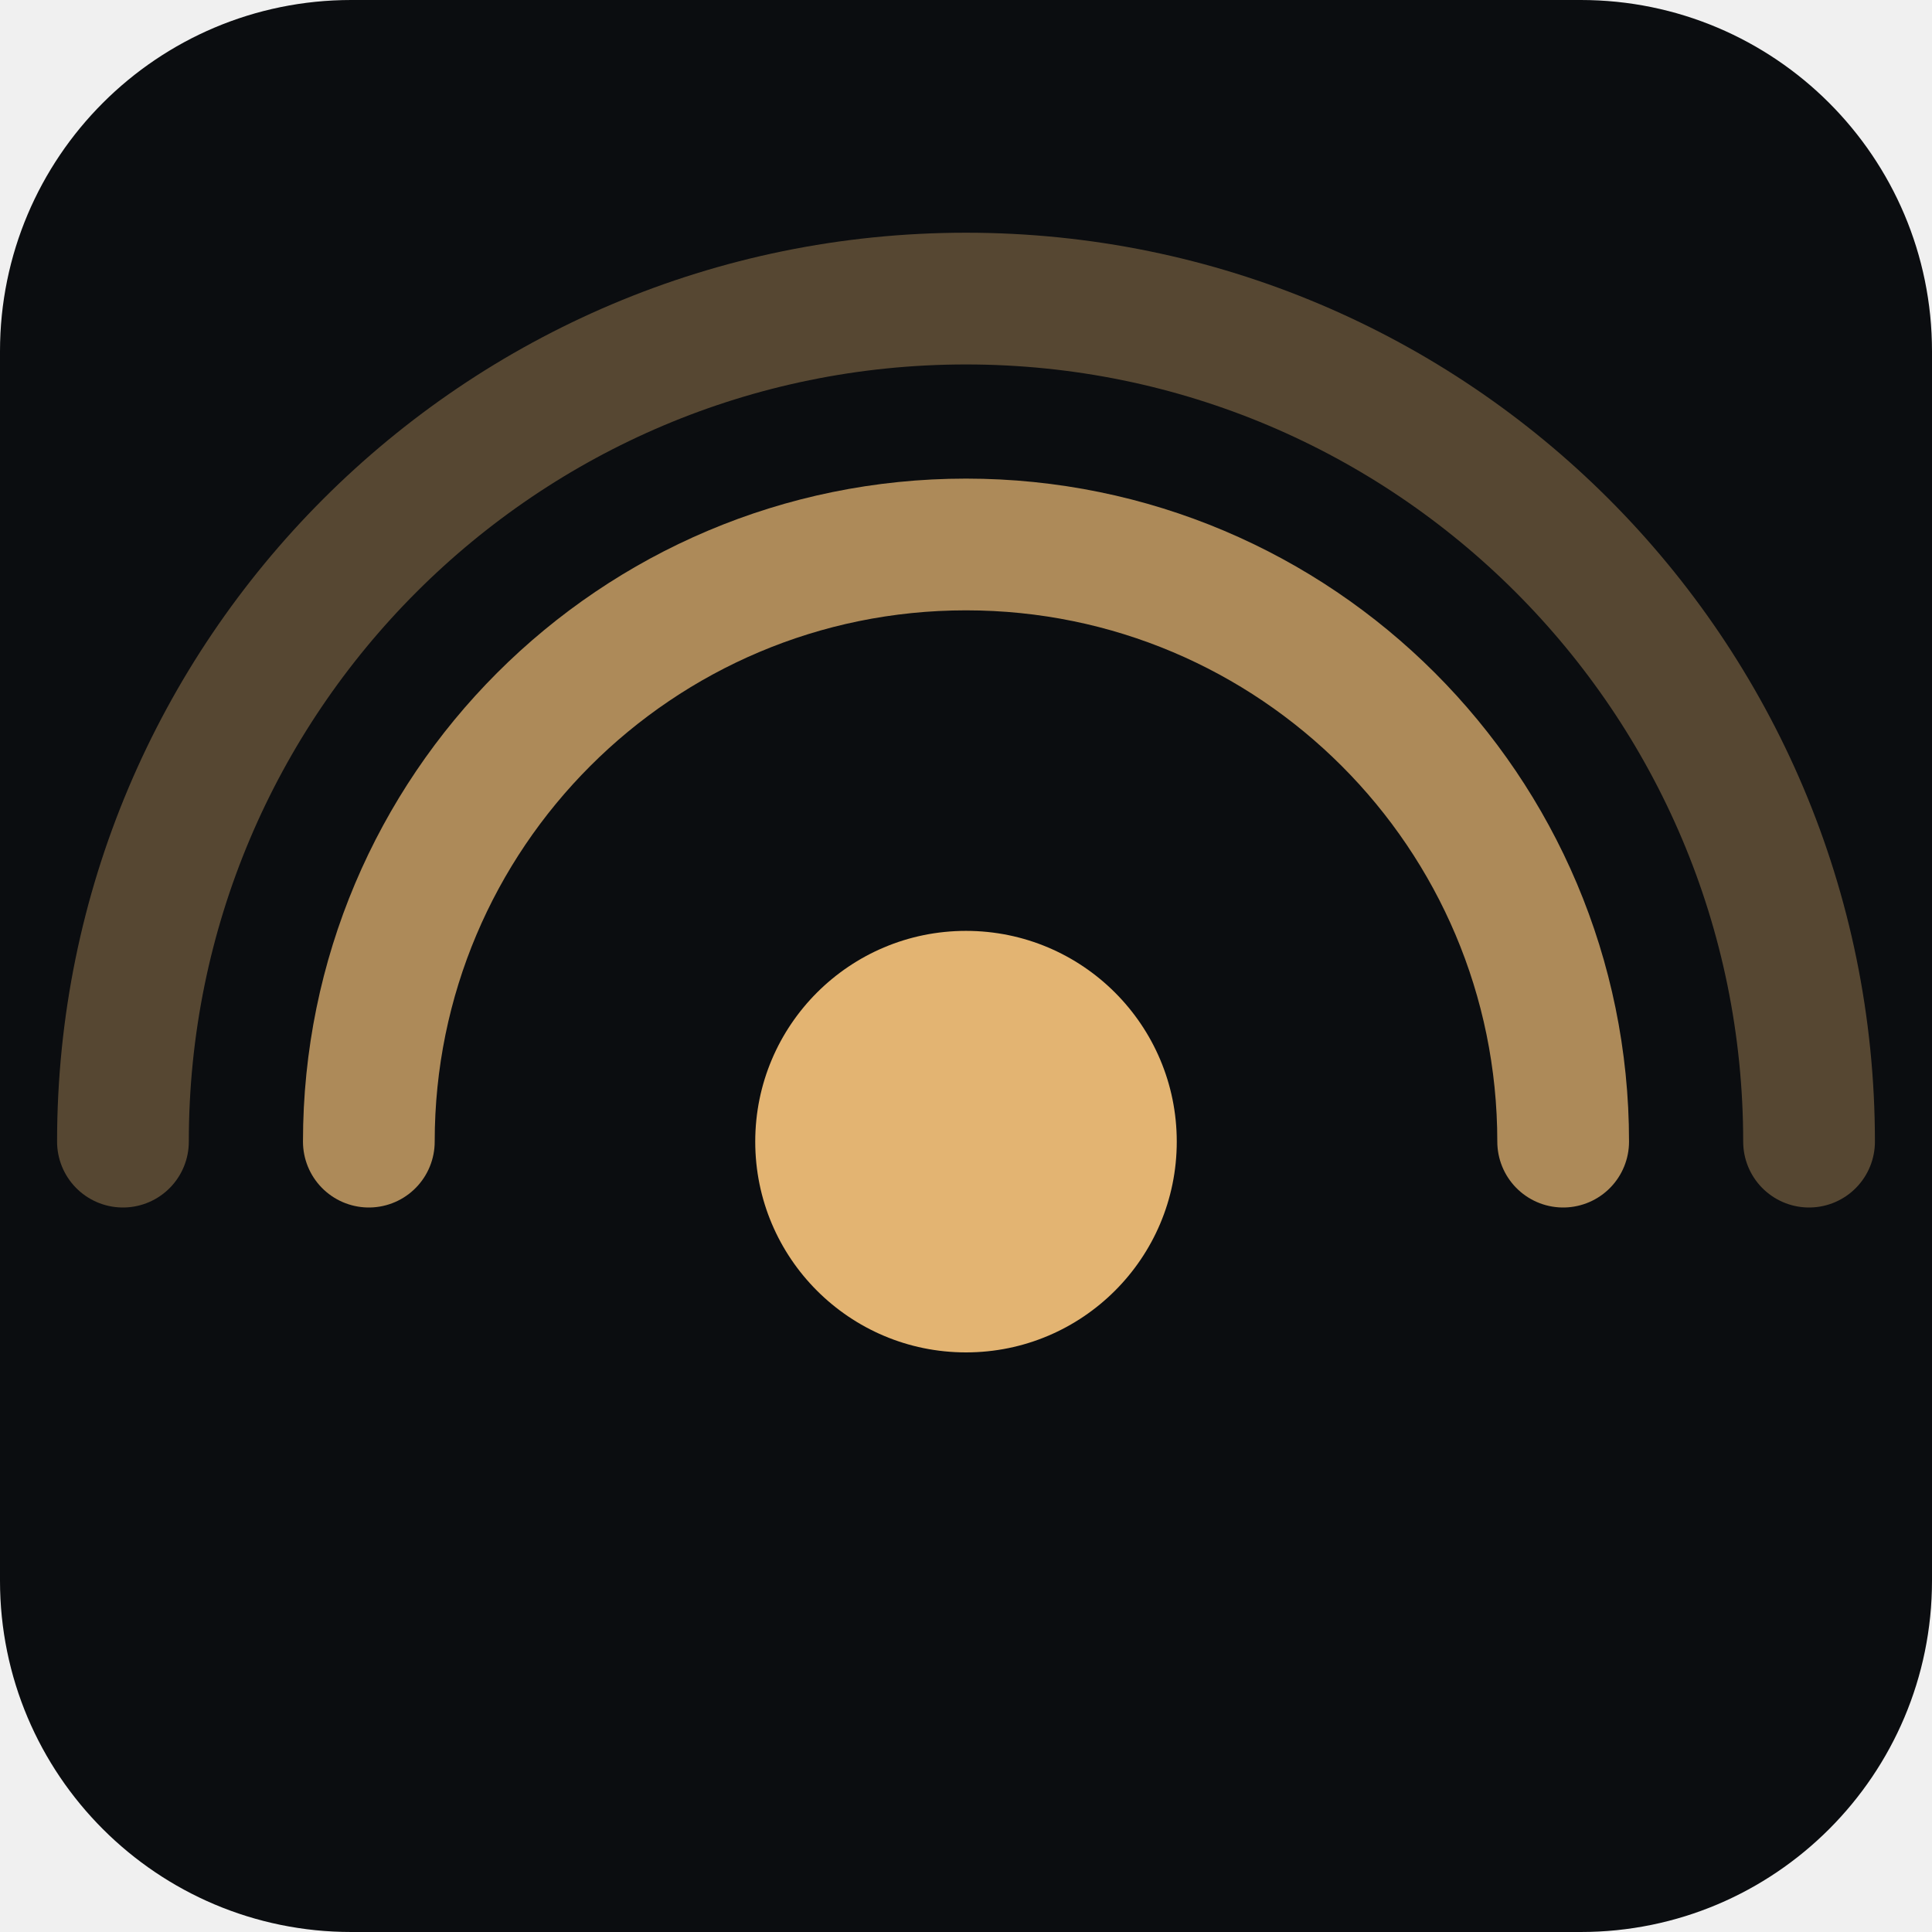
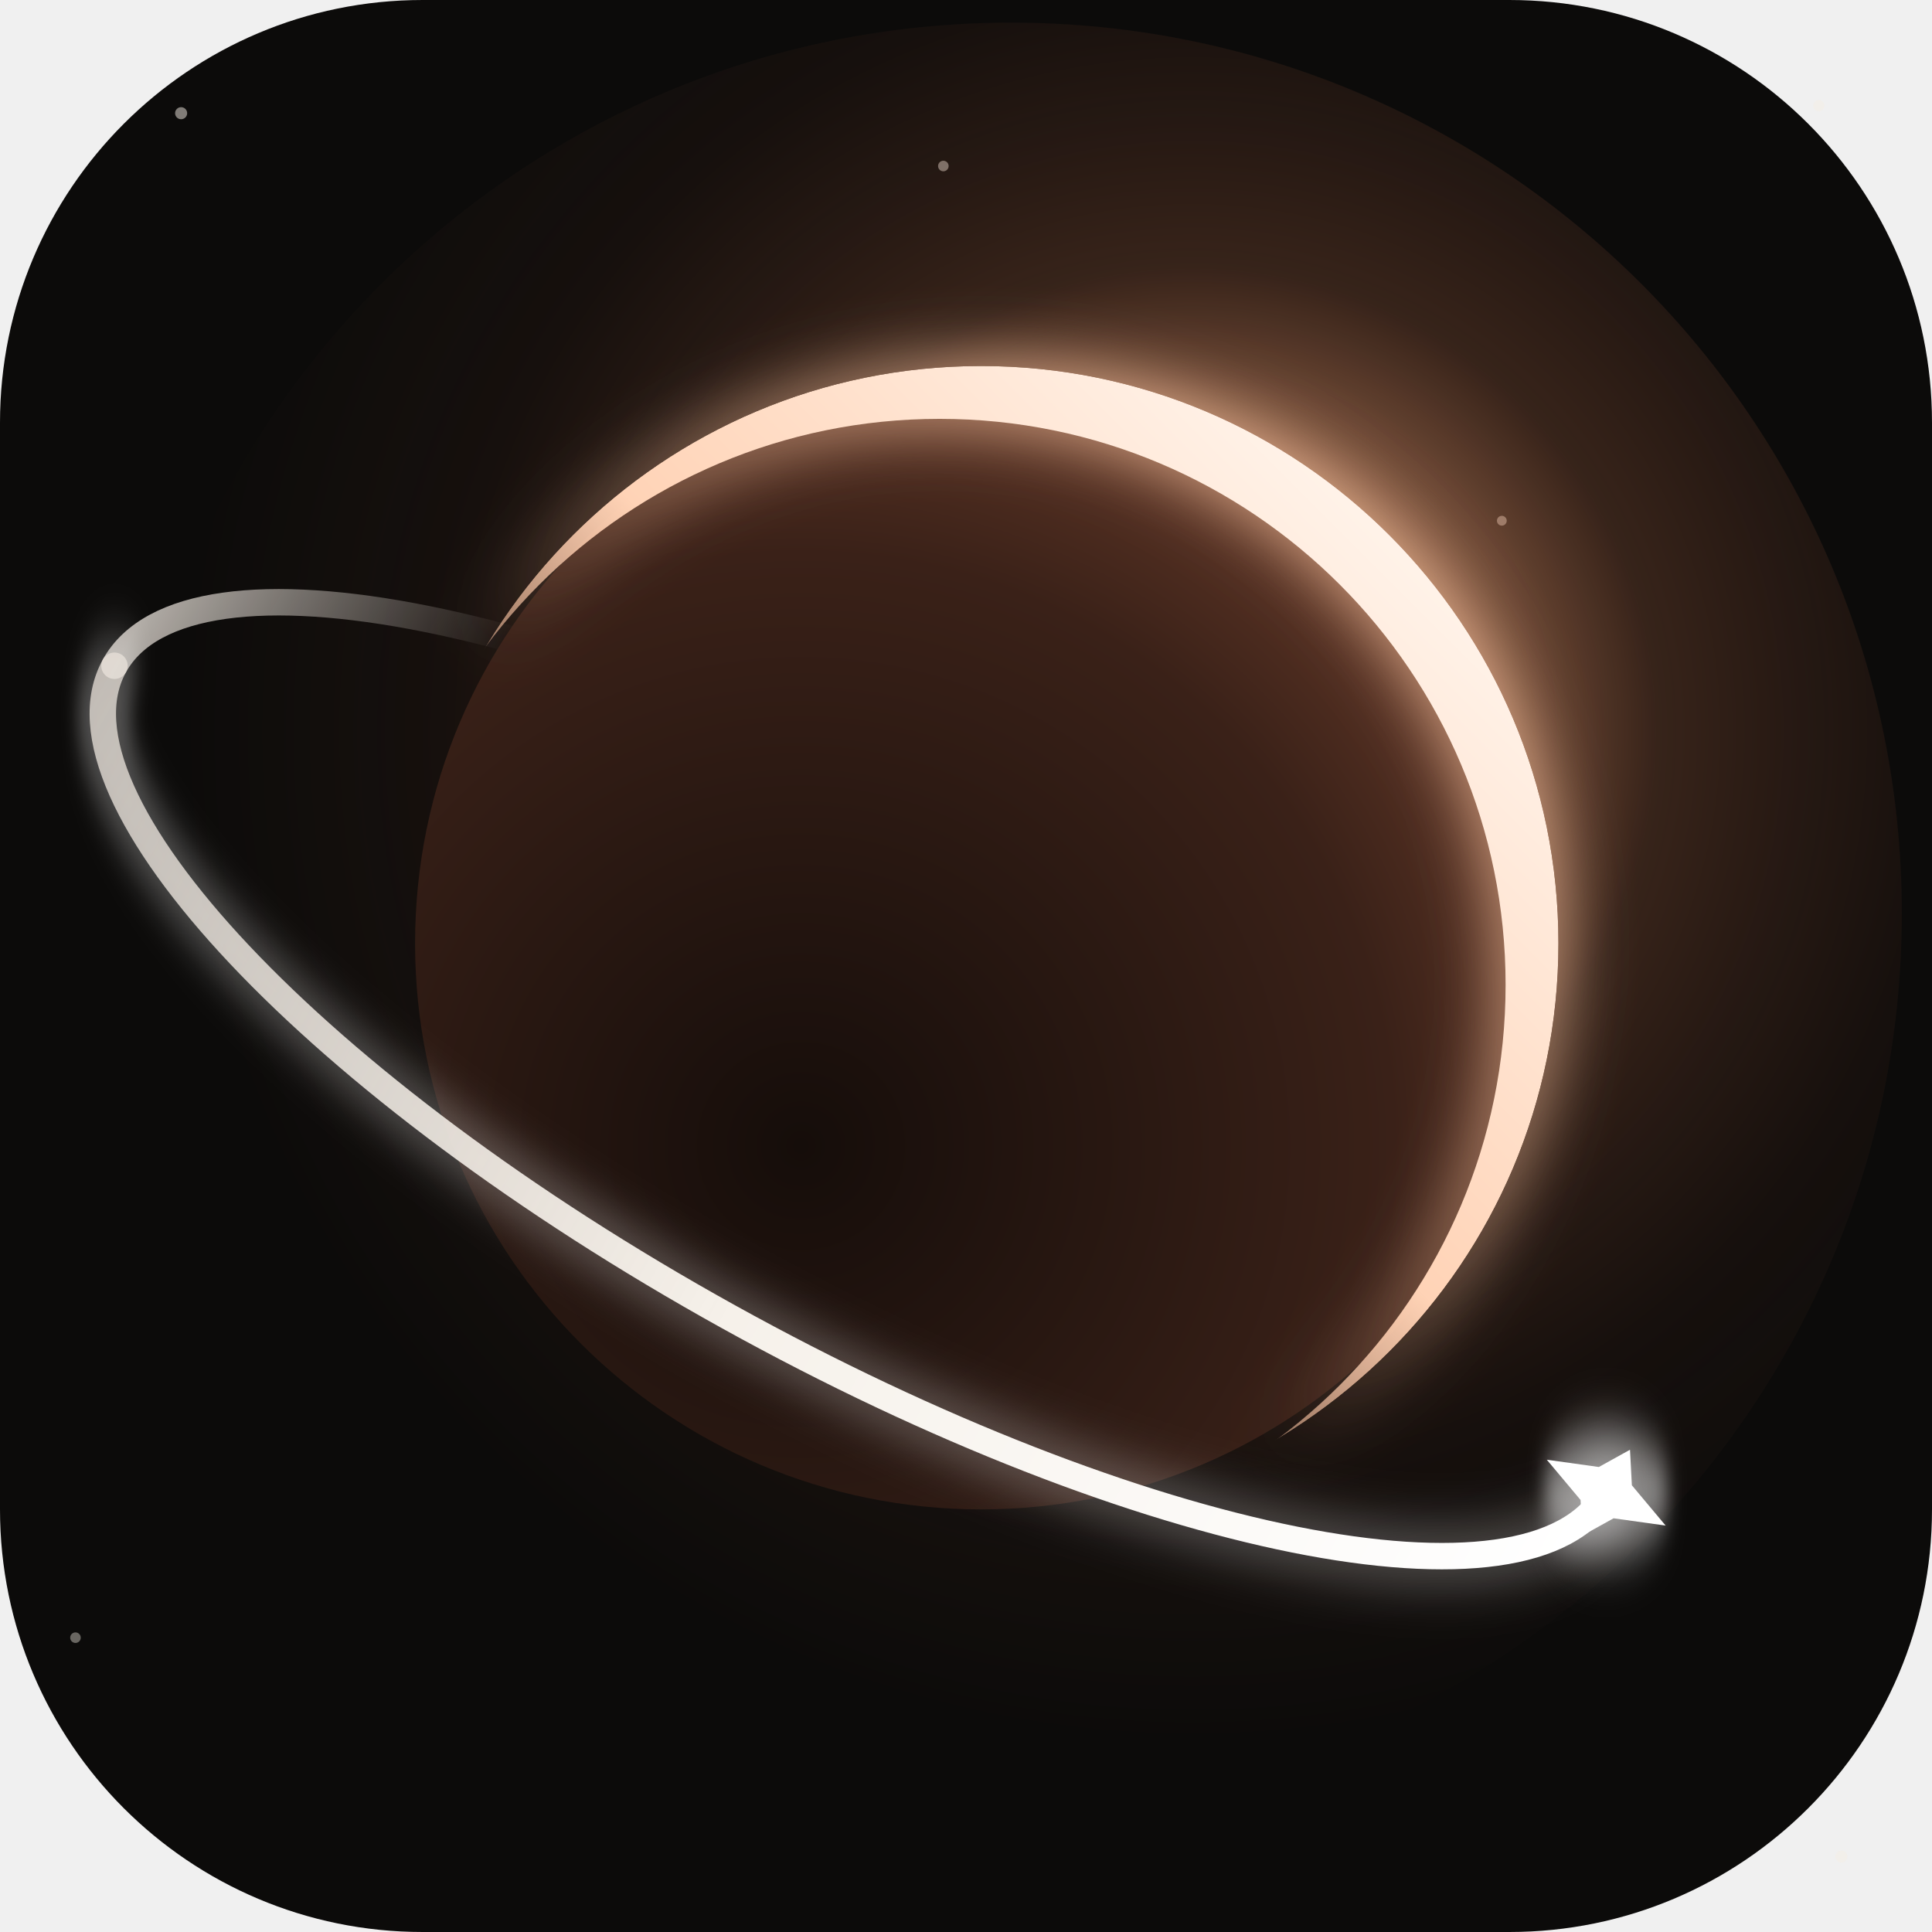
- <svg xmlns="http://www.w3.org/2000/svg" viewBox="0 0 22 22">
-   <rect width="22" height="22" rx="4" fill="#0b0d10" />
-   <circle cx="11" cy="13" r="2.4" fill="#e3b472" />
-   <path d="M4.2 13a6.8 6.8 0 0 1 13.6 0" fill="none" stroke="#e3b472" stroke-width="1.5" stroke-linecap="round" opacity=".75" />
-   <path d="M1.4 13a9.6 9.6 0 0 1 19.2 0" fill="none" stroke="#e3b472" stroke-width="1.5" stroke-linecap="round" opacity=".35" />
+ <svg xmlns="http://www.w3.org/2000/svg" viewBox="0 0 512 512" role="img" aria-label="Solway">
+   <defs>
+     <radialGradient id="halo" cx=".6" cy=".4" r=".56">
+       <stop offset=".26" stop-color="#f0a57a" stop-opacity=".6" />
+       <stop offset=".46" stop-color="#d07a52" stop-opacity=".22" />
+       <stop offset=".74" stop-color="#b9603f" stop-opacity=".06" />
+       <stop offset="1" stop-color="#b9603f" stop-opacity="0" />
+     </radialGradient>
+     <radialGradient id="body" cx=".34" cy=".68" r=".85">
+       <stop offset="0" stop-color="#150d0a" />
+       <stop offset=".62" stop-color="#3a2118" />
+       <stop offset="1" stop-color="#7a4631" />
+     </radialGradient>
+     <linearGradient id="rim" x1=".1" y1=".9" x2=".9" y2=".1">
+       <stop offset=".2" stop-color="#ffb48a" stop-opacity="0" />
+       <stop offset=".55" stop-color="#ffd3b6" />
+       <stop offset="1" stop-color="#fff7f0" />
+     </linearGradient>
+     <linearGradient id="trail" gradientUnits="userSpaceOnUse" x1="-226" y1="0" x2="226" y2="0">
+       <stop offset="0" stop-color="#e9e2da" stop-opacity=".75" />
+       <stop offset=".5" stop-color="#f6f1ea" />
+       <stop offset="1" stop-color="#ffffff" />
+     </linearGradient>
+     <linearGradient id="far" gradientUnits="userSpaceOnUse" x1="-226" y1="0" x2="-138" y2="0">
+       <stop offset="0" stop-color="#e9e2da" stop-opacity=".75" />
+       <stop offset="1" stop-color="#e9e2da" stop-opacity="0" />
+     </linearGradient>
+     <filter id="soft" x="-50%" y="-50%" width="200%" height="200%">
+       <feGaussianBlur stdDeviation="9" />
+     </filter>
+     <filter id="softer" x="-100%" y="-100%" width="300%" height="300%">
+       <feGaussianBlur stdDeviation="5" />
+     </filter>
+     <mask id="crescent">
+       <circle cx="260" cy="250" r="153" fill="#fff" />
+       <circle cx="249" cy="261" r="150" fill="#000" />
+     </mask>
+   </defs>
+   <rect width="512" height="512" rx="112" fill="#0c0b0a" />
+   <g fill="#f4ede4">
+     <circle cx="48" cy="30" r="1.6" opacity=".5" />
+     <circle cx="250" cy="44" r="1.4" opacity=".45" />
+     <circle cx="482" cy="28" r="1.5" opacity=".5" />
+     <circle cx="20" cy="434" r="1.4" opacity=".4" />
+     <circle cx="488" cy="492" r="1.6" opacity=".5" />
+     <circle cx="398" cy="138" r="1.3" opacity=".45" />
+   </g>
+   <circle cx="268" cy="242" r="236" fill="url(#halo)" />
+   <g transform="translate(228 286) rotate(29)" fill="none" stroke-linecap="round">
+     <path d="M-226 0A226 72 0 0 1 226 0" stroke="url(#far)" stroke-width="7" />
+   </g>
+   <circle cx="260" cy="250" r="150" fill="url(#body)" />
+   <g filter="url(#soft)" opacity=".85">
+     <circle cx="260" cy="250" r="153" fill="#ffc7a3" mask="url(#crescent)" />
+   </g>
+   <circle cx="260" cy="250" r="153" fill="url(#rim)" mask="url(#crescent)" />
+   <g transform="translate(228 286) rotate(29)" fill="none" stroke-linecap="round">
+     <path d="M-226 0A226 72 0 0 0 226 0" stroke="#fff" stroke-width="14" opacity=".28" filter="url(#softer)" />
+     <path d="M-226 0A226 72 0 0 0 226 0" stroke="url(#trail)" stroke-width="7" />
+     <circle cx="226" cy="0" r="17" fill="#fff" opacity=".5" filter="url(#softer)" />
+     <path d="M226 -13 231 -5 244 0 231 5 226 13 221 5 208 0 221 -5Z" fill="#fff" stroke="none" />
+   </g>
</svg>
